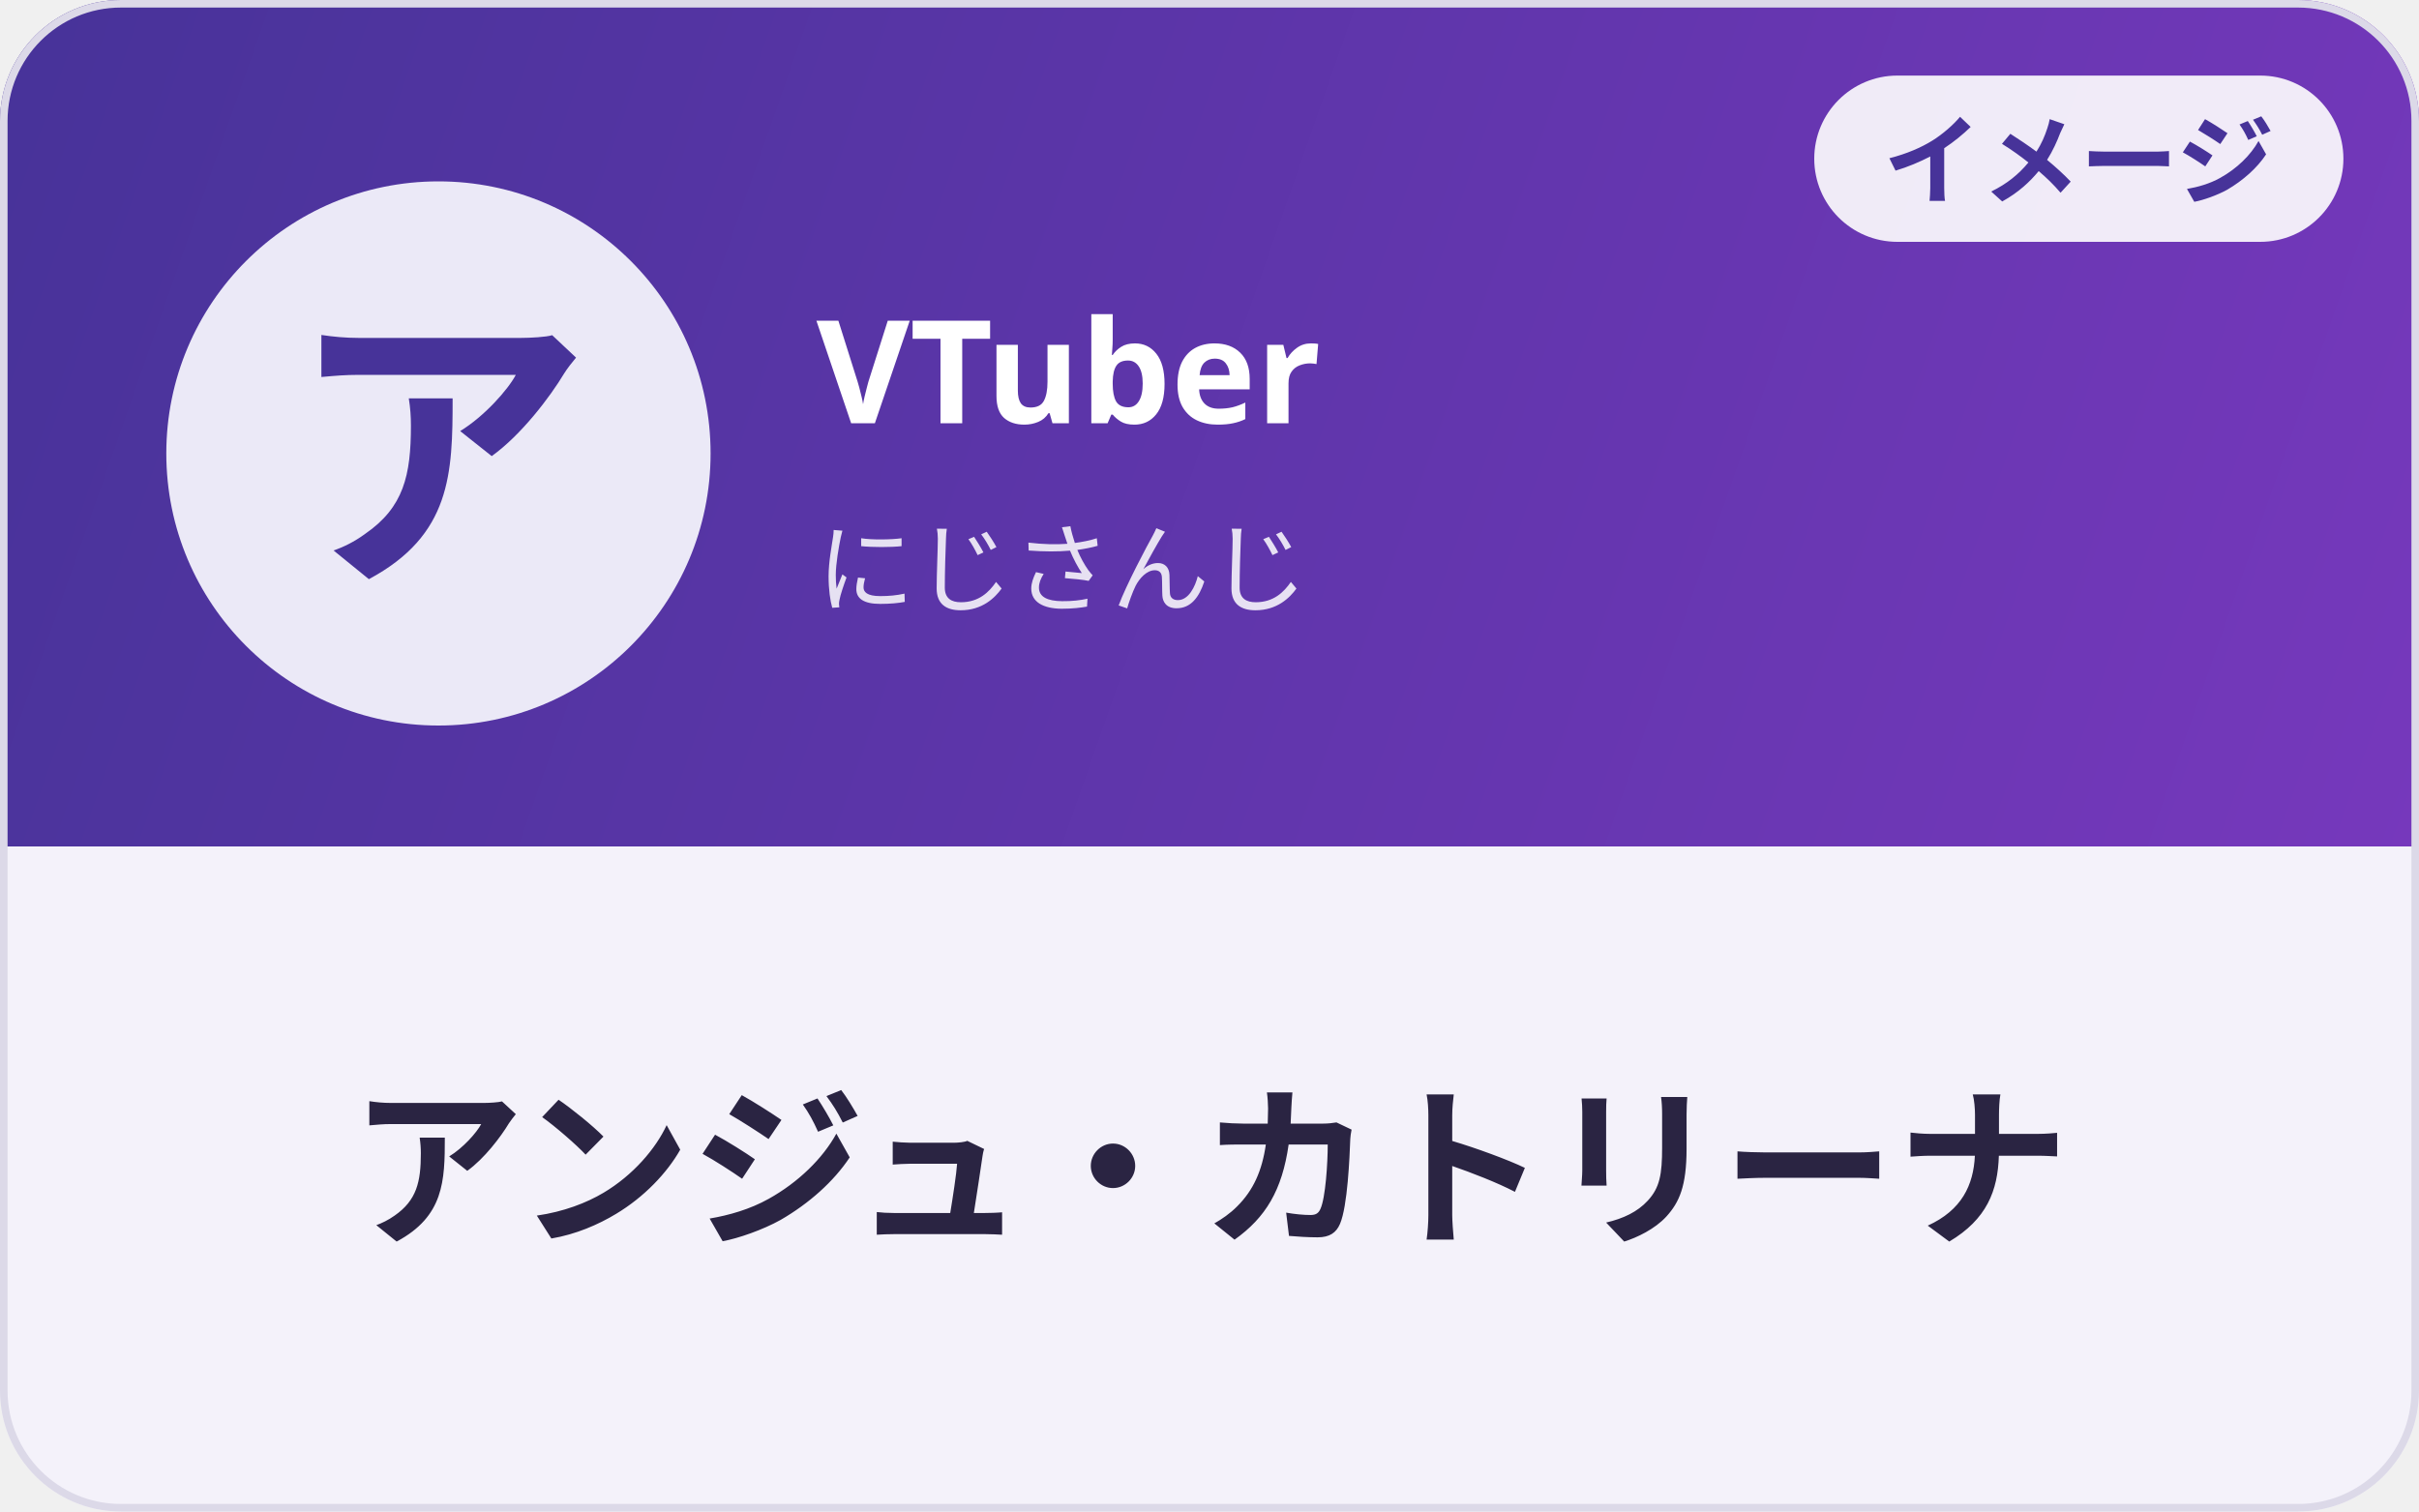
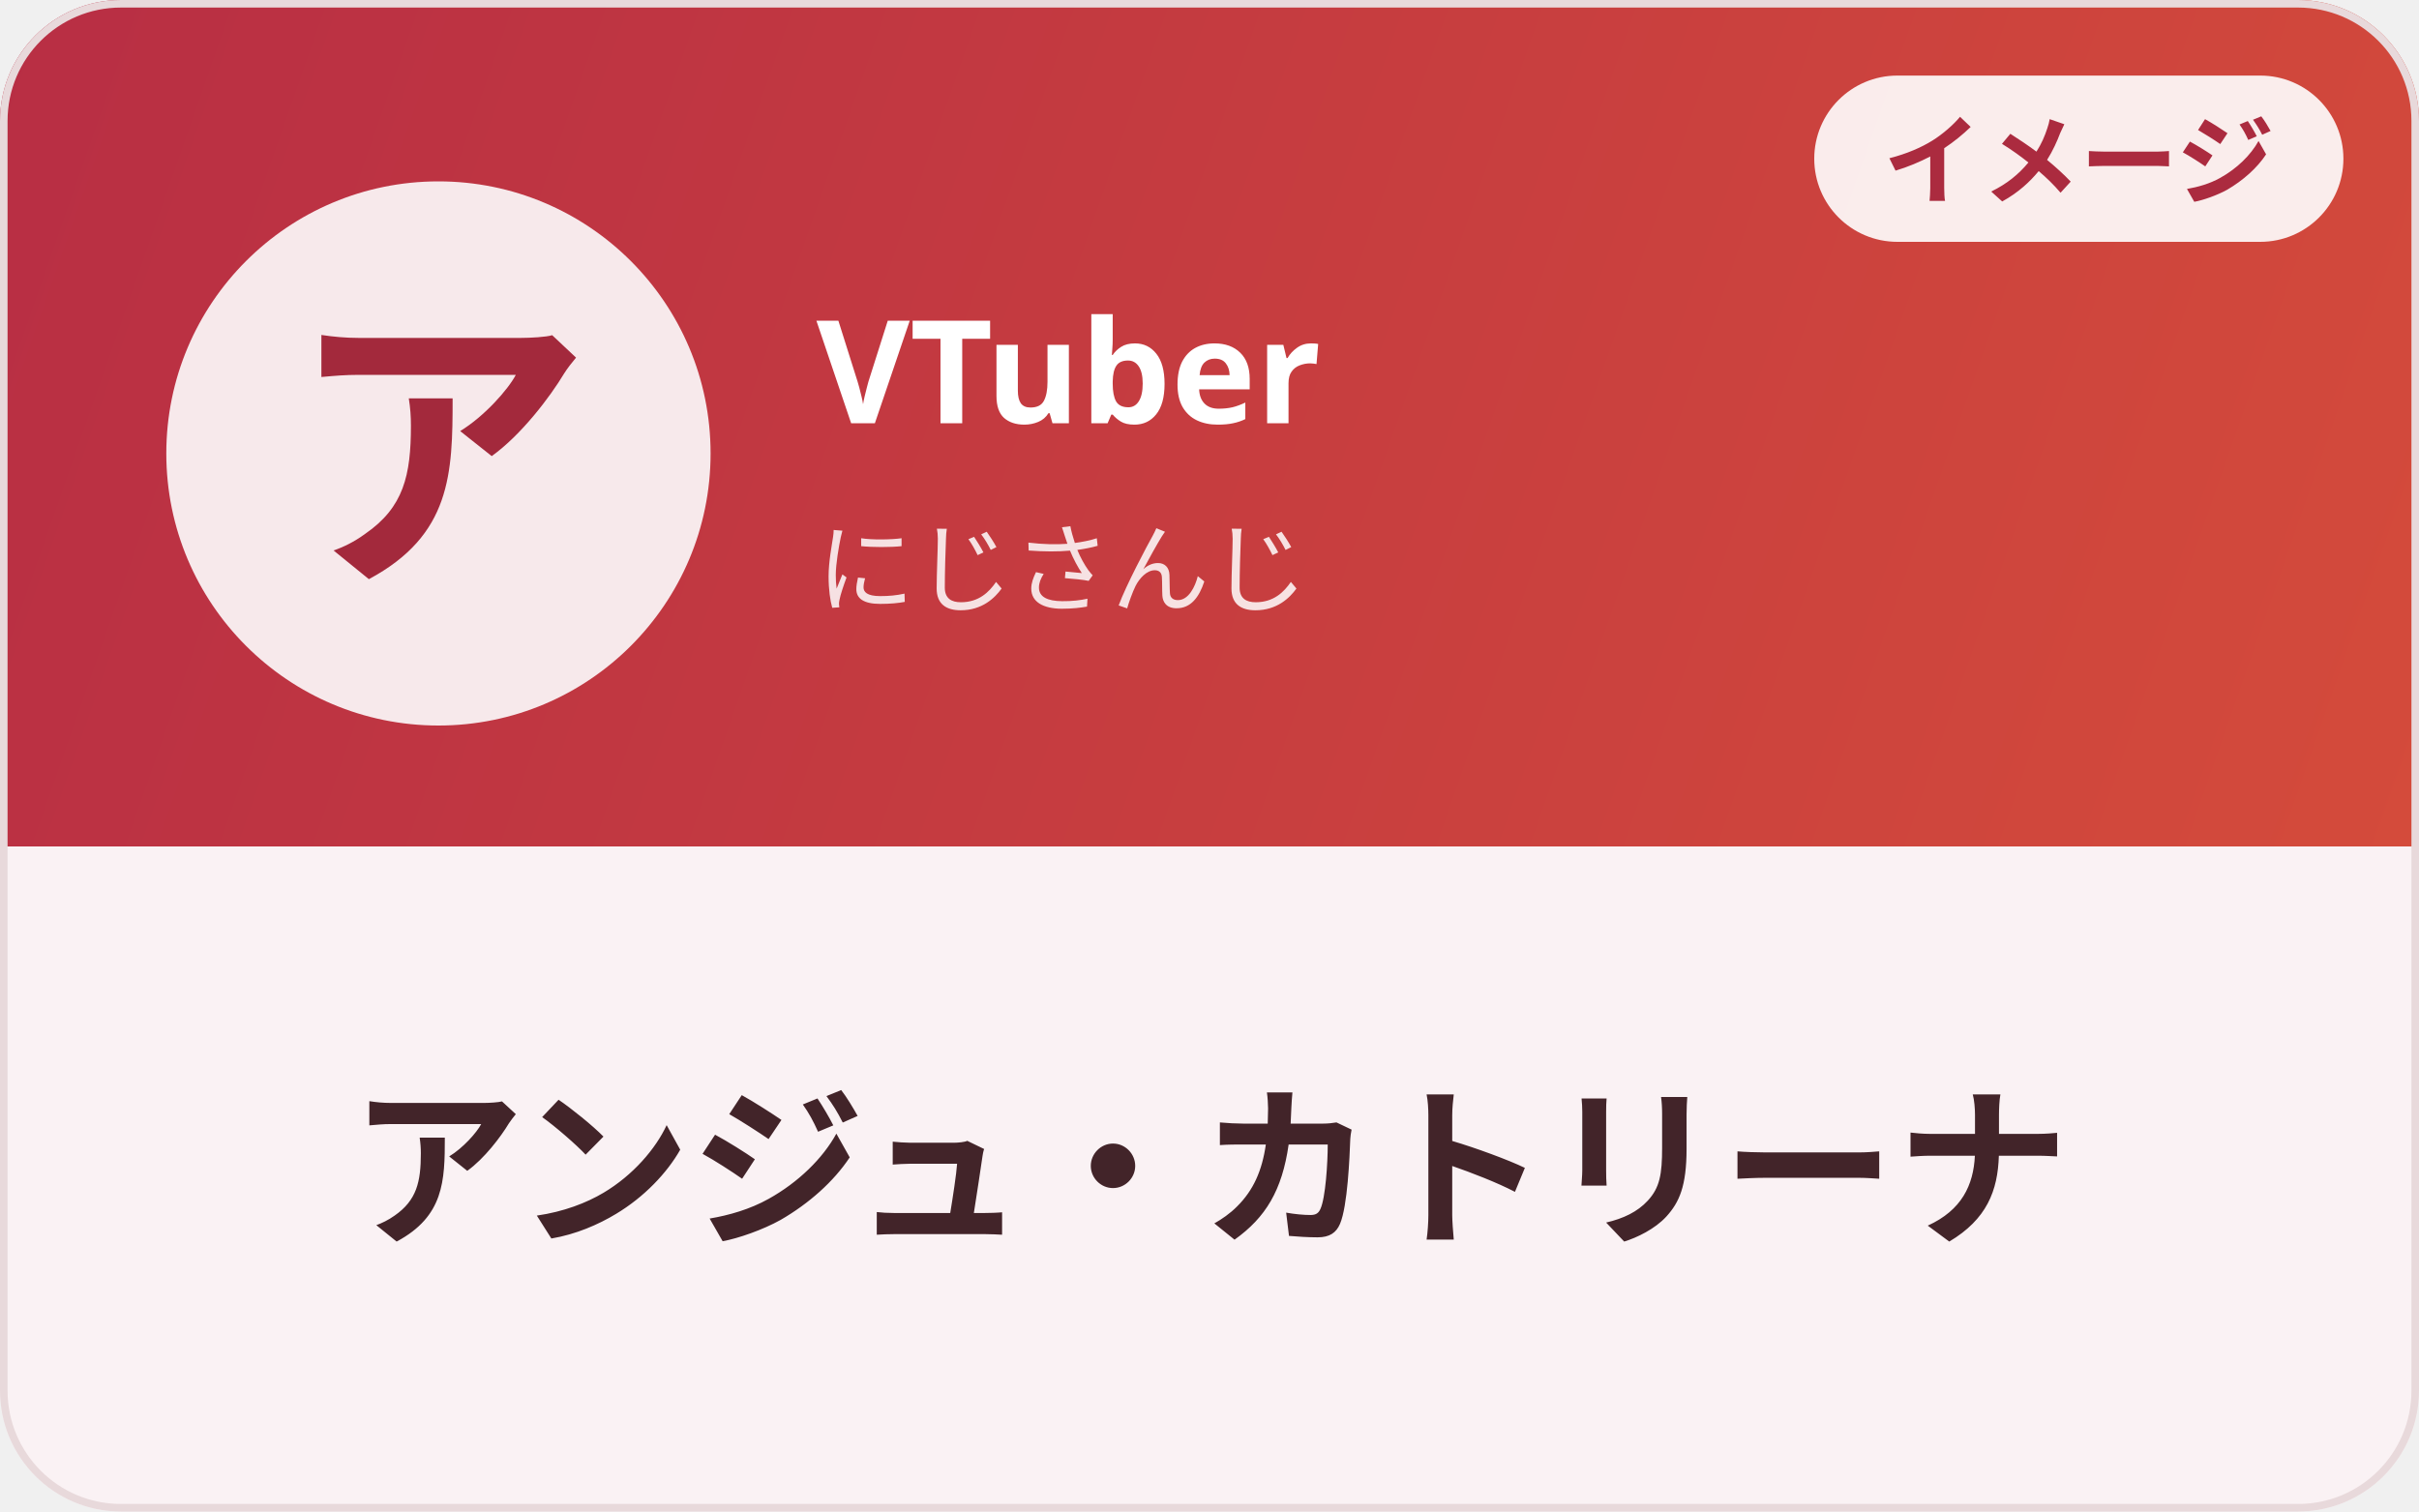
<svg xmlns="http://www.w3.org/2000/svg" viewBox="0 0 320 200" width="320" height="200" role="img" aria-label="アンジュ・カトリーナのイメージ画像">
  <defs>
    <linearGradient id="g127e564483" gradientUnits="userSpaceOnUse" x1="0" y1="0" x2="320" y2="112">
-       <stop offset="0" stop-color="#473399" />
-       <stop offset="1" stop-color="#7638bc" />
+       <stop offset="0" stop-color="#b82e44" />
+       <stop offset="1" stop-color="#d44b3b" />
    </linearGradient>
    <clipPath id="c127e564483">
      <rect x="0" y="0" width="320" height="200" rx="16" />
    </clipPath>
  </defs>
  <g clip-path="url(#c127e564483)" font-family="'Hiragino Sans','Noto Sans JP','Yu Gothic',sans-serif">
-     <rect x="0" y="0" width="320" height="200" fill="#f4f2fa" />
+     <rect x="0" y="0" width="320" height="200" fill="#faf2f4" />
    <rect x="0" y="0" width="320" height="112" fill="url(#g127e564483)" />
-     <circle cx="58" cy="60" r="36" fill="#ebe9f7" />
-     <text x="58" y="74.4" text-anchor="middle" font-size="40" font-weight="700" fill="#473399">ア</text>
+     <circle cx="58" cy="60" r="36" fill="#f7e9eb" />
+     <text x="58" y="74.4" text-anchor="middle" font-size="40" font-weight="700" fill="#a3293c">ア</text>
    <text x="108" y="56" font-size="19" font-weight="700" fill="#ffffff">VTuber</text>
    <text x="108" y="80" font-size="13" fill="#ffffff" fill-opacity="0.85">にじさんじ</text>
    <rect x="240" y="10" width="70" height="22" rx="11" fill="#ffffff" fill-opacity="0.9" />
-     <text x="275" y="26" text-anchor="middle" font-size="13" font-weight="600" fill="#473399">イメージ</text>
-     <text x="160" y="163.0" text-anchor="middle" font-size="23" font-weight="700" fill="#2a2442">アンジュ・カトリーナ</text>
+     <text x="275" y="26" text-anchor="middle" font-size="13" font-weight="600" fill="#ab2b3f">イメージ</text>
+     <text x="160" y="163.0" text-anchor="middle" font-size="23" font-weight="700" fill="#422429">アンジュ・カトリーナ</text>
  </g>
-   <rect x="0.5" y="0.5" width="319" height="199" rx="15.5" fill="none" stroke="#dcd9e8" />
+   <rect x="0.5" y="0.5" width="319" height="199" rx="15.5" fill="none" stroke="#e8d9db" />
</svg>
